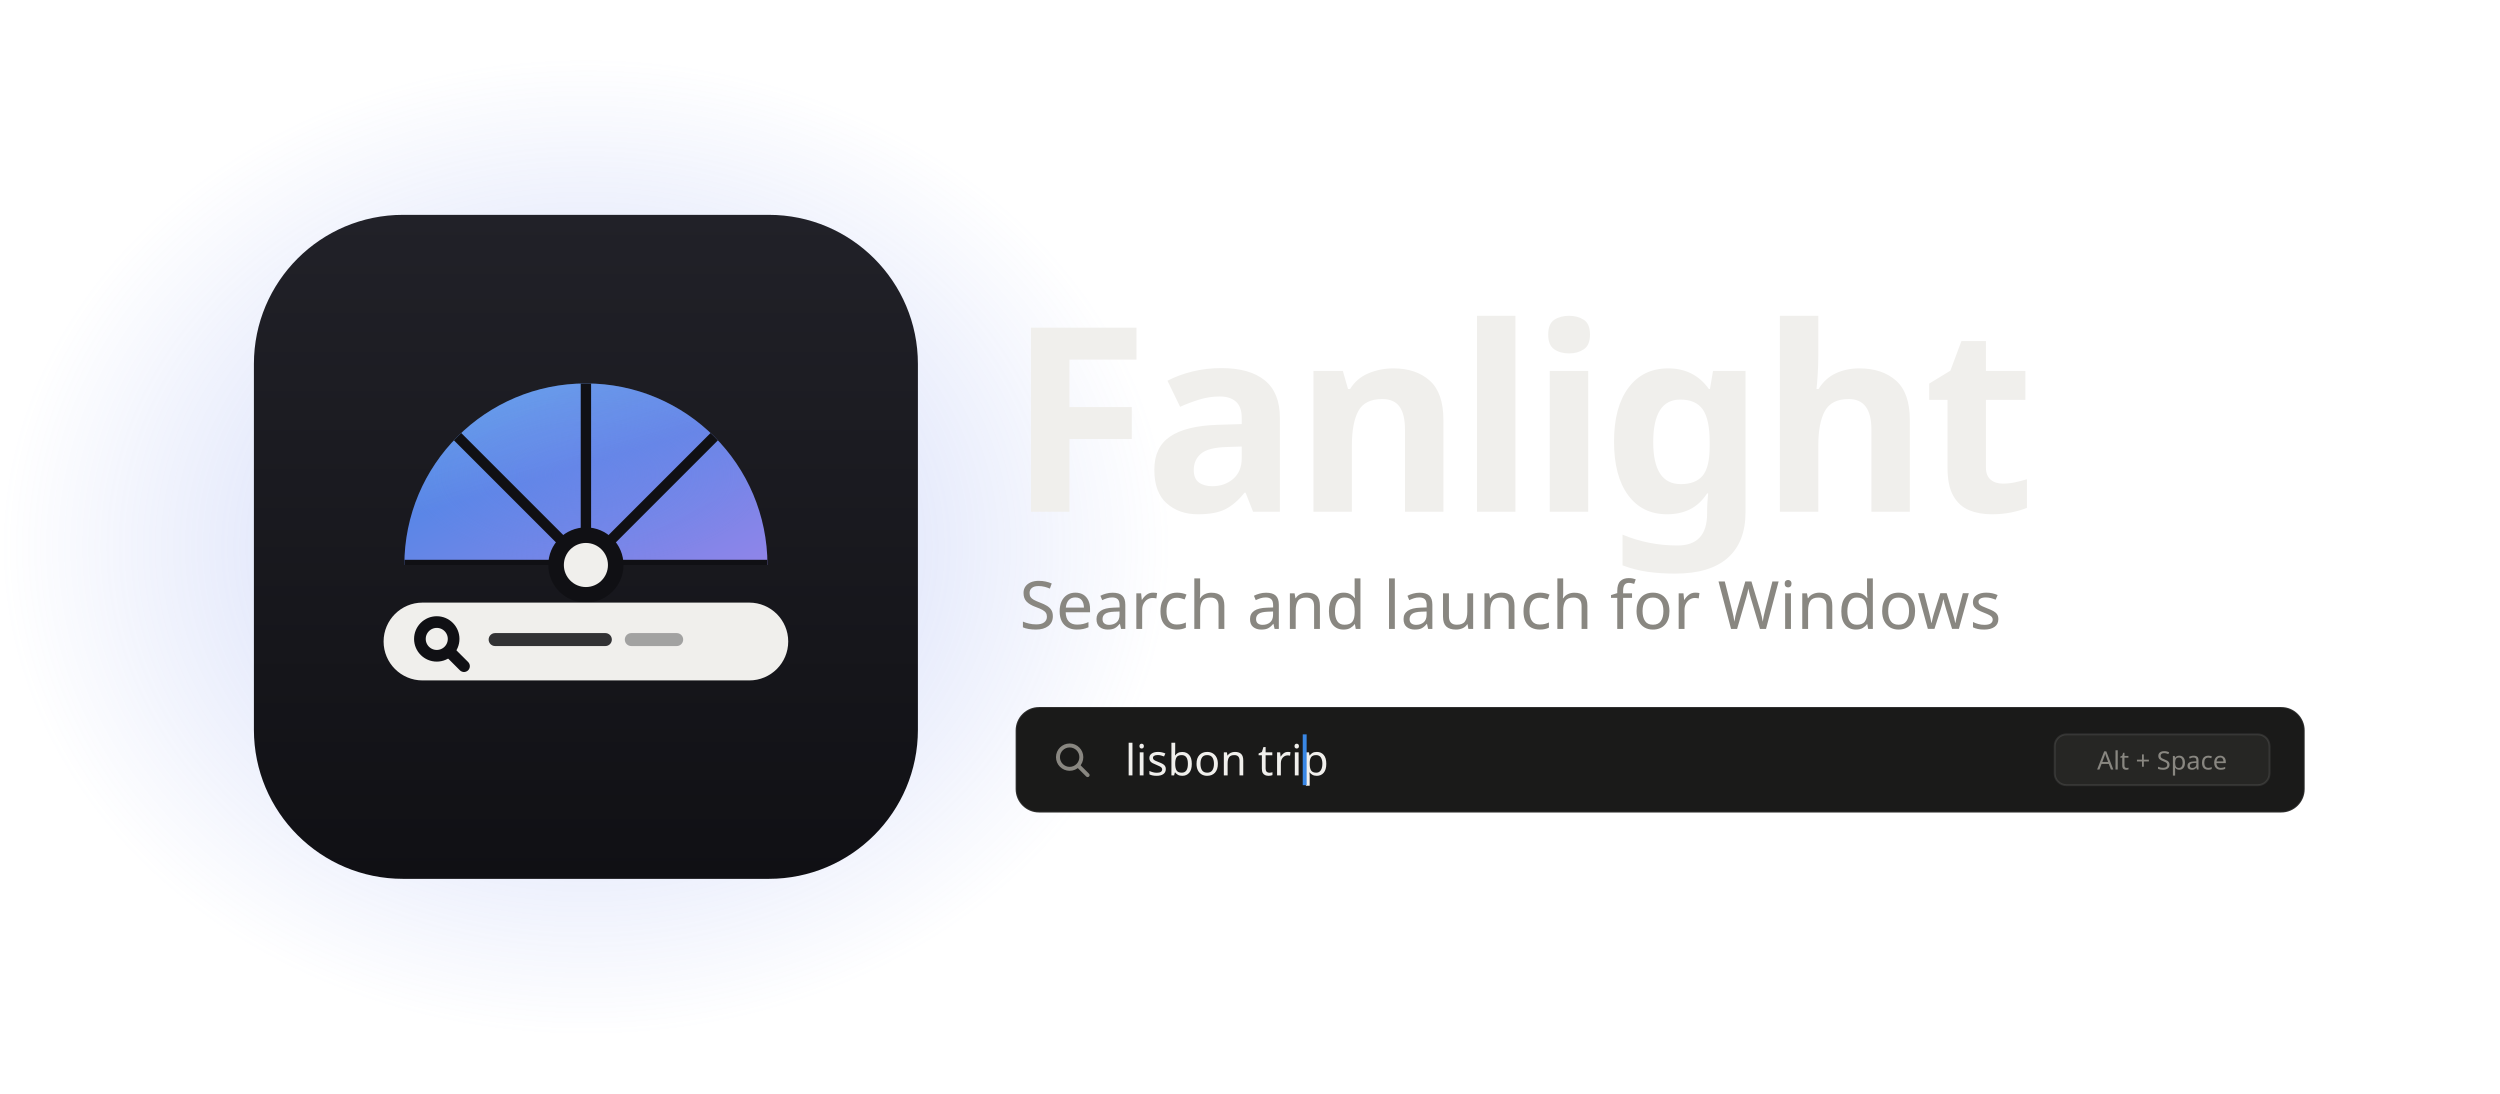
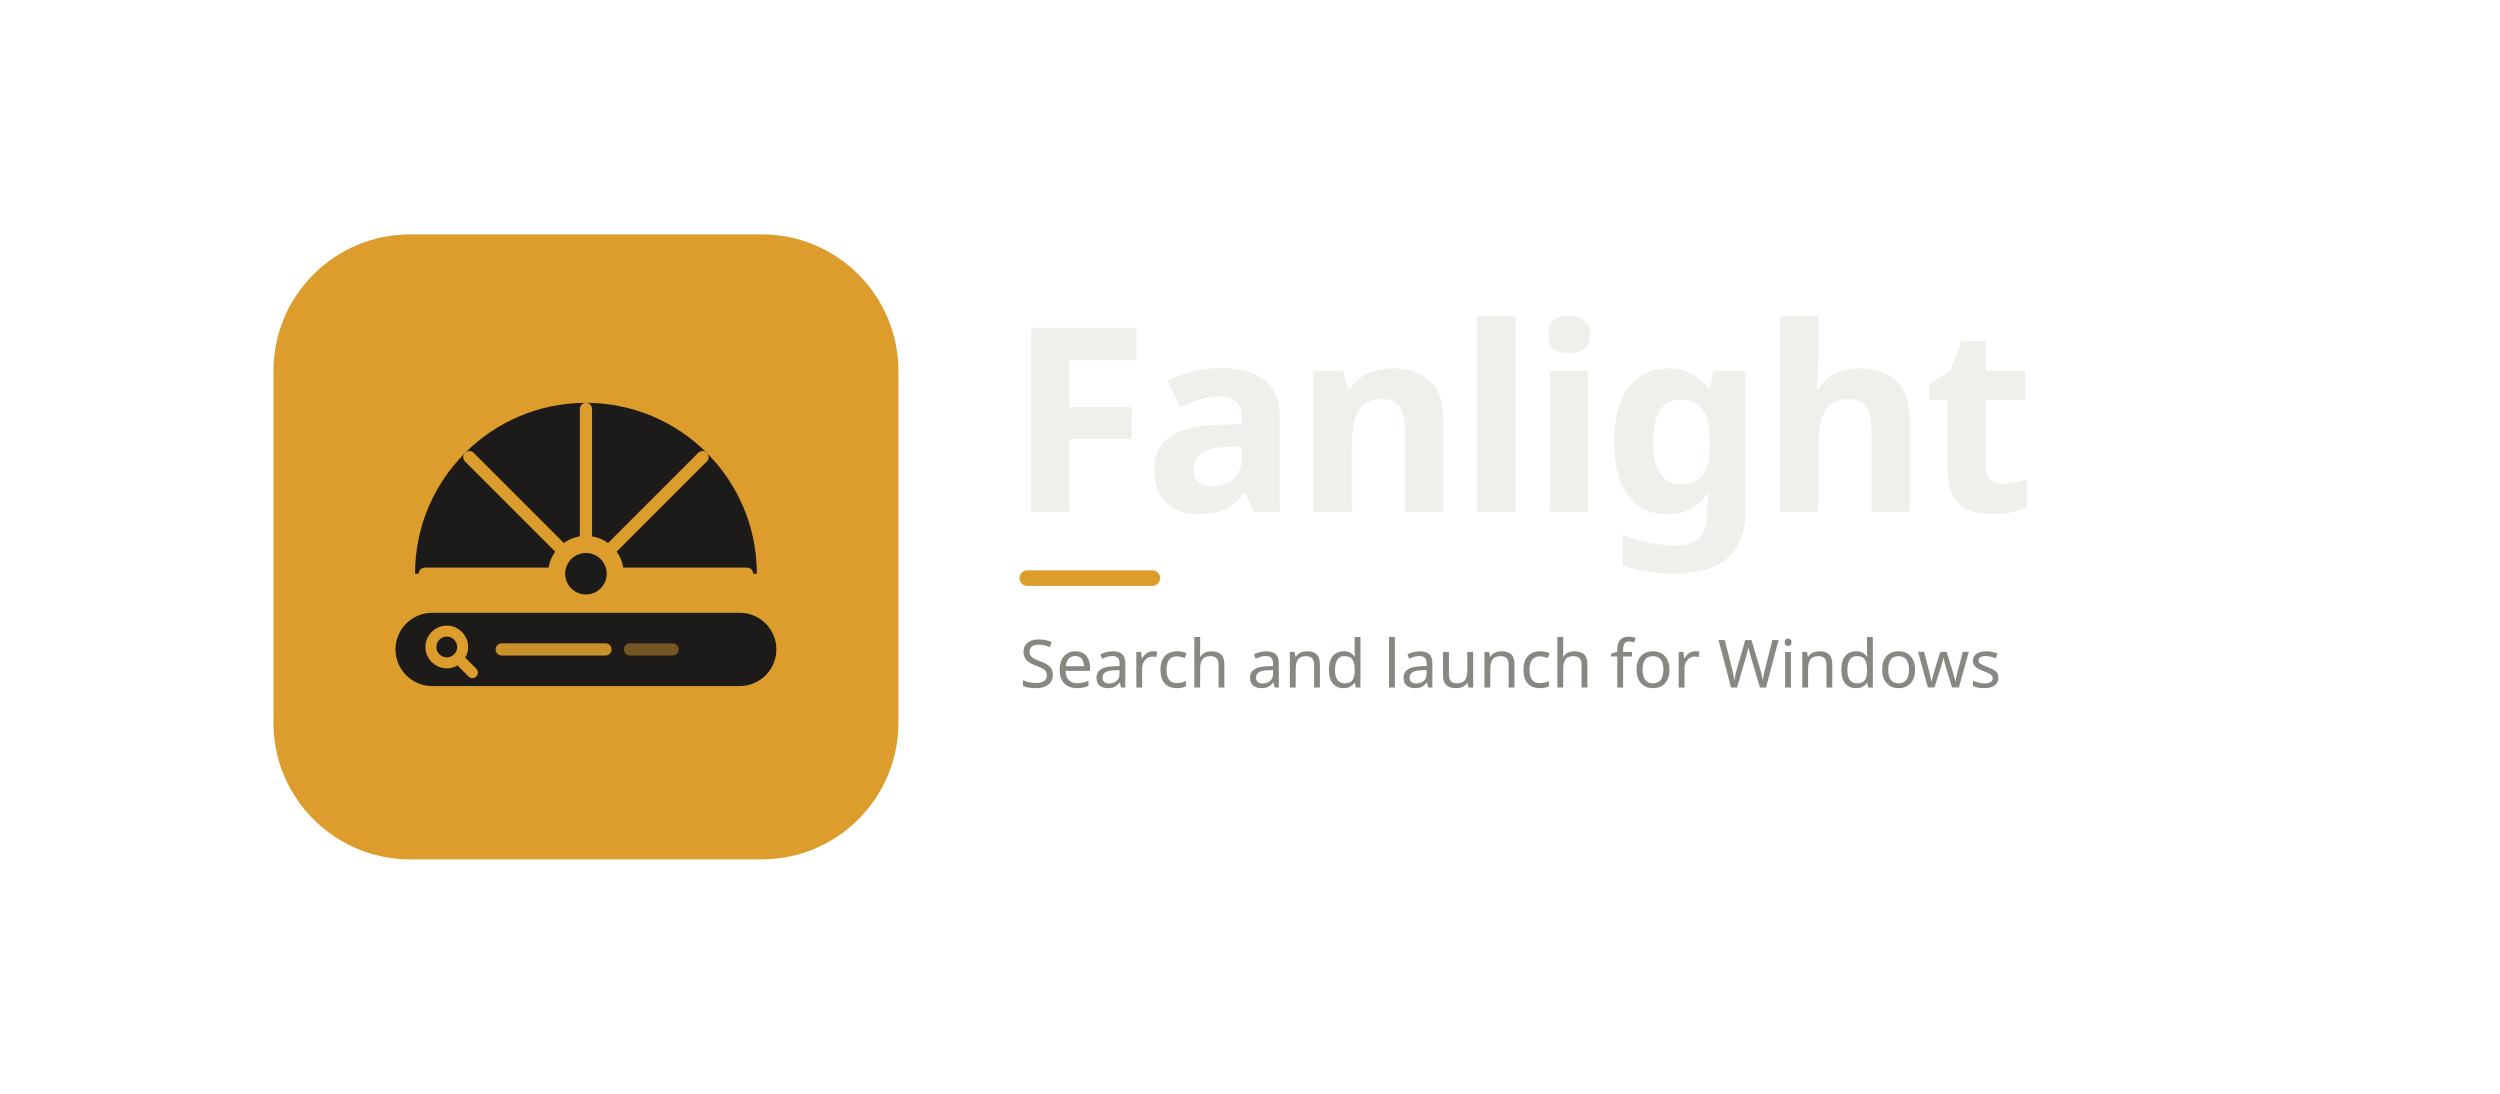
<svg xmlns="http://www.w3.org/2000/svg" viewBox="0 0 1280 560" width="1280" height="560">
-   <defs>
-     <radialGradient id="glow">
-       <stop offset="0" stop-color="#6b86ea" stop-opacity="0.38" />
-       <stop offset="1" stop-color="#6b86ea" stop-opacity="0" />
-     </radialGradient>
-   </defs>
-   <ellipse cx="300" cy="280" rx="300" ry="250" fill="url(#glow)" />
-   <g transform="translate(130,110) scale(0.332)">
-     <defs>
-       <linearGradient id="bg" x1="0" y1="0" x2="0" y2="1">
-         <stop offset="0" stop-color="#212128" />
-         <stop offset="1" stop-color="#101014" />
-       </linearGradient>
-       <linearGradient id="glass" x1="0" y1="0" x2="1" y2="1">
-         <stop offset="0" stop-color="#3987e5" />
-         <stop offset="1" stop-color="#9085e9" />
-       </linearGradient>
-       <linearGradient id="sheen" x1="0" y1="0" x2="0.6" y2="1">
-         <stop offset="0" stop-color="#fff" stop-opacity="0.24" />
-         <stop offset="0.55" stop-color="#fff" stop-opacity="0" />
-       </linearGradient>
-       <radialGradient id="glow" cx="0.5" cy="1" r="0.75">
-         <stop offset="0" stop-color="#fff" stop-opacity="0.55" />
-         <stop offset="1" stop-color="#fff" stop-opacity="0" />
-       </radialGradient>
-       <clipPath id="fan">
-         <path d="M232 540a280 280 0 0 1 560 0z" />
-       </clipPath>
-     </defs>
-     <rect width="1024" height="1024" rx="230" fill="url(#bg)" />
-     <g clip-path="url(#fan)">
-       <rect x="232" y="260" width="560" height="280" fill="url(#glass)" />
-       <rect x="232" y="260" width="560" height="280" fill="url(#glow)" />
-       <rect x="232" y="260" width="560" height="280" fill="url(#sheen)" />
-       <g stroke="#101014" stroke-width="16" stroke-linecap="round">
-         <path d="M512 540L512 250M512 540L307 335M512 540L717 335M512 540L232 540M512 540L792 540" />
-       </g>
+   <g transform="translate(140,120) scale(0.3125)">
+     <rect width="1024" height="1024" rx="224" fill="#dd9d2c" />
+     <path d="M232 556a280 280 0 0 1 560 0z" fill="#1c1b19" />
+     <g stroke="#dd9d2c" stroke-width="20" stroke-linecap="round">
+       <path d="M512 556V286M512 556L321 365M512 556L703 365M512 556L248 556M512 556L776 556" />
    </g>
-     <circle cx="512" cy="540" r="58" fill="#101014" />
-     <circle cx="512" cy="540" r="34" fill="#f0efec" />
-     <rect x="200" y="598" width="624" height="120" rx="60" fill="#f0efec" />
-     <g fill="none" stroke="#101014" stroke-width="18" stroke-linecap="round">
-       <circle cx="282" cy="654" r="26" />
-       <path d="M302 674l22 22" />
+     <circle cx="512" cy="556" r="62" fill="#dd9d2c" />
+     <circle cx="512" cy="556" r="34" fill="#1c1b19" />
+     <rect x="200" y="620" width="624" height="120" rx="60" fill="#1c1b19" />
+     <g fill="none" stroke="#dd9d2c" stroke-width="18" stroke-linecap="round">
+       <circle cx="284" cy="676" r="26" />
+       <path d="M304 696l22 22" />
    </g>
-     <g fill="#101014">
-       <rect x="362" y="645" width="190" height="20" rx="10" opacity="0.85" />
-       <rect x="572" y="645" width="90" height="20" rx="10" opacity="0.35" />
+     <g fill="#dd9d2c">
+       <rect x="364" y="670" width="190" height="20" rx="10" opacity="0.9" />
+       <rect x="574" y="670" width="90" height="20" rx="10" opacity="0.45" />
    </g>
  </g>
  <text x="516" y="262" font-size="132" font-weight="700" letter-spacing="-3" fill="#f0efec" font-family="Segoe UI Variable Display, Segoe UI, system-ui, -apple-system, sans-serif">Fanlight</text>
-   <text x="522" y="322" font-size="34" fill="#898781" font-family="Segoe UI Variable Display, Segoe UI, system-ui, -apple-system, sans-serif">Search and launch for Windows</text>
-   <rect x="520" y="362" width="660" height="54" rx="12" fill="#1a1a19" stroke="rgba(255,255,255,0.10)" />
-   <g transform="translate(538,378.0) scale(0.92)" fill="none" stroke="#898781" stroke-width="2.2" stroke-linecap="round">
-     <circle cx="10.5" cy="10.5" r="6.5" />
-     <path d="M15.5 15.5l5 5" />
-   </g>
-   <text x="576" y="397.0" font-size="22" font-weight="300" fill="#f0efec" font-family="Segoe UI Variable Display, Segoe UI, system-ui, -apple-system, sans-serif">lisbon trip</text>
-   <rect x="667" y="376.0" width="2" height="26" fill="#3987e5" />
-   <rect x="1052" y="376.0" width="110" height="26" rx="6" fill="#262624" stroke="rgba(255,255,255,0.10)" />
-   <text x="1107" y="394.0" font-size="13" fill="#898781" text-anchor="middle" font-family="Segoe UI Variable Text, Segoe UI, system-ui, -apple-system, sans-serif">Alt + Space</text>
+   <rect x="522" y="292" width="72" height="8" rx="4" fill="#dd9d2c" />
+   <text x="522" y="352" font-size="34" fill="#898781" font-family="Segoe UI Variable Display, Segoe UI, system-ui, -apple-system, sans-serif">Search and launch for Windows</text>
</svg>
